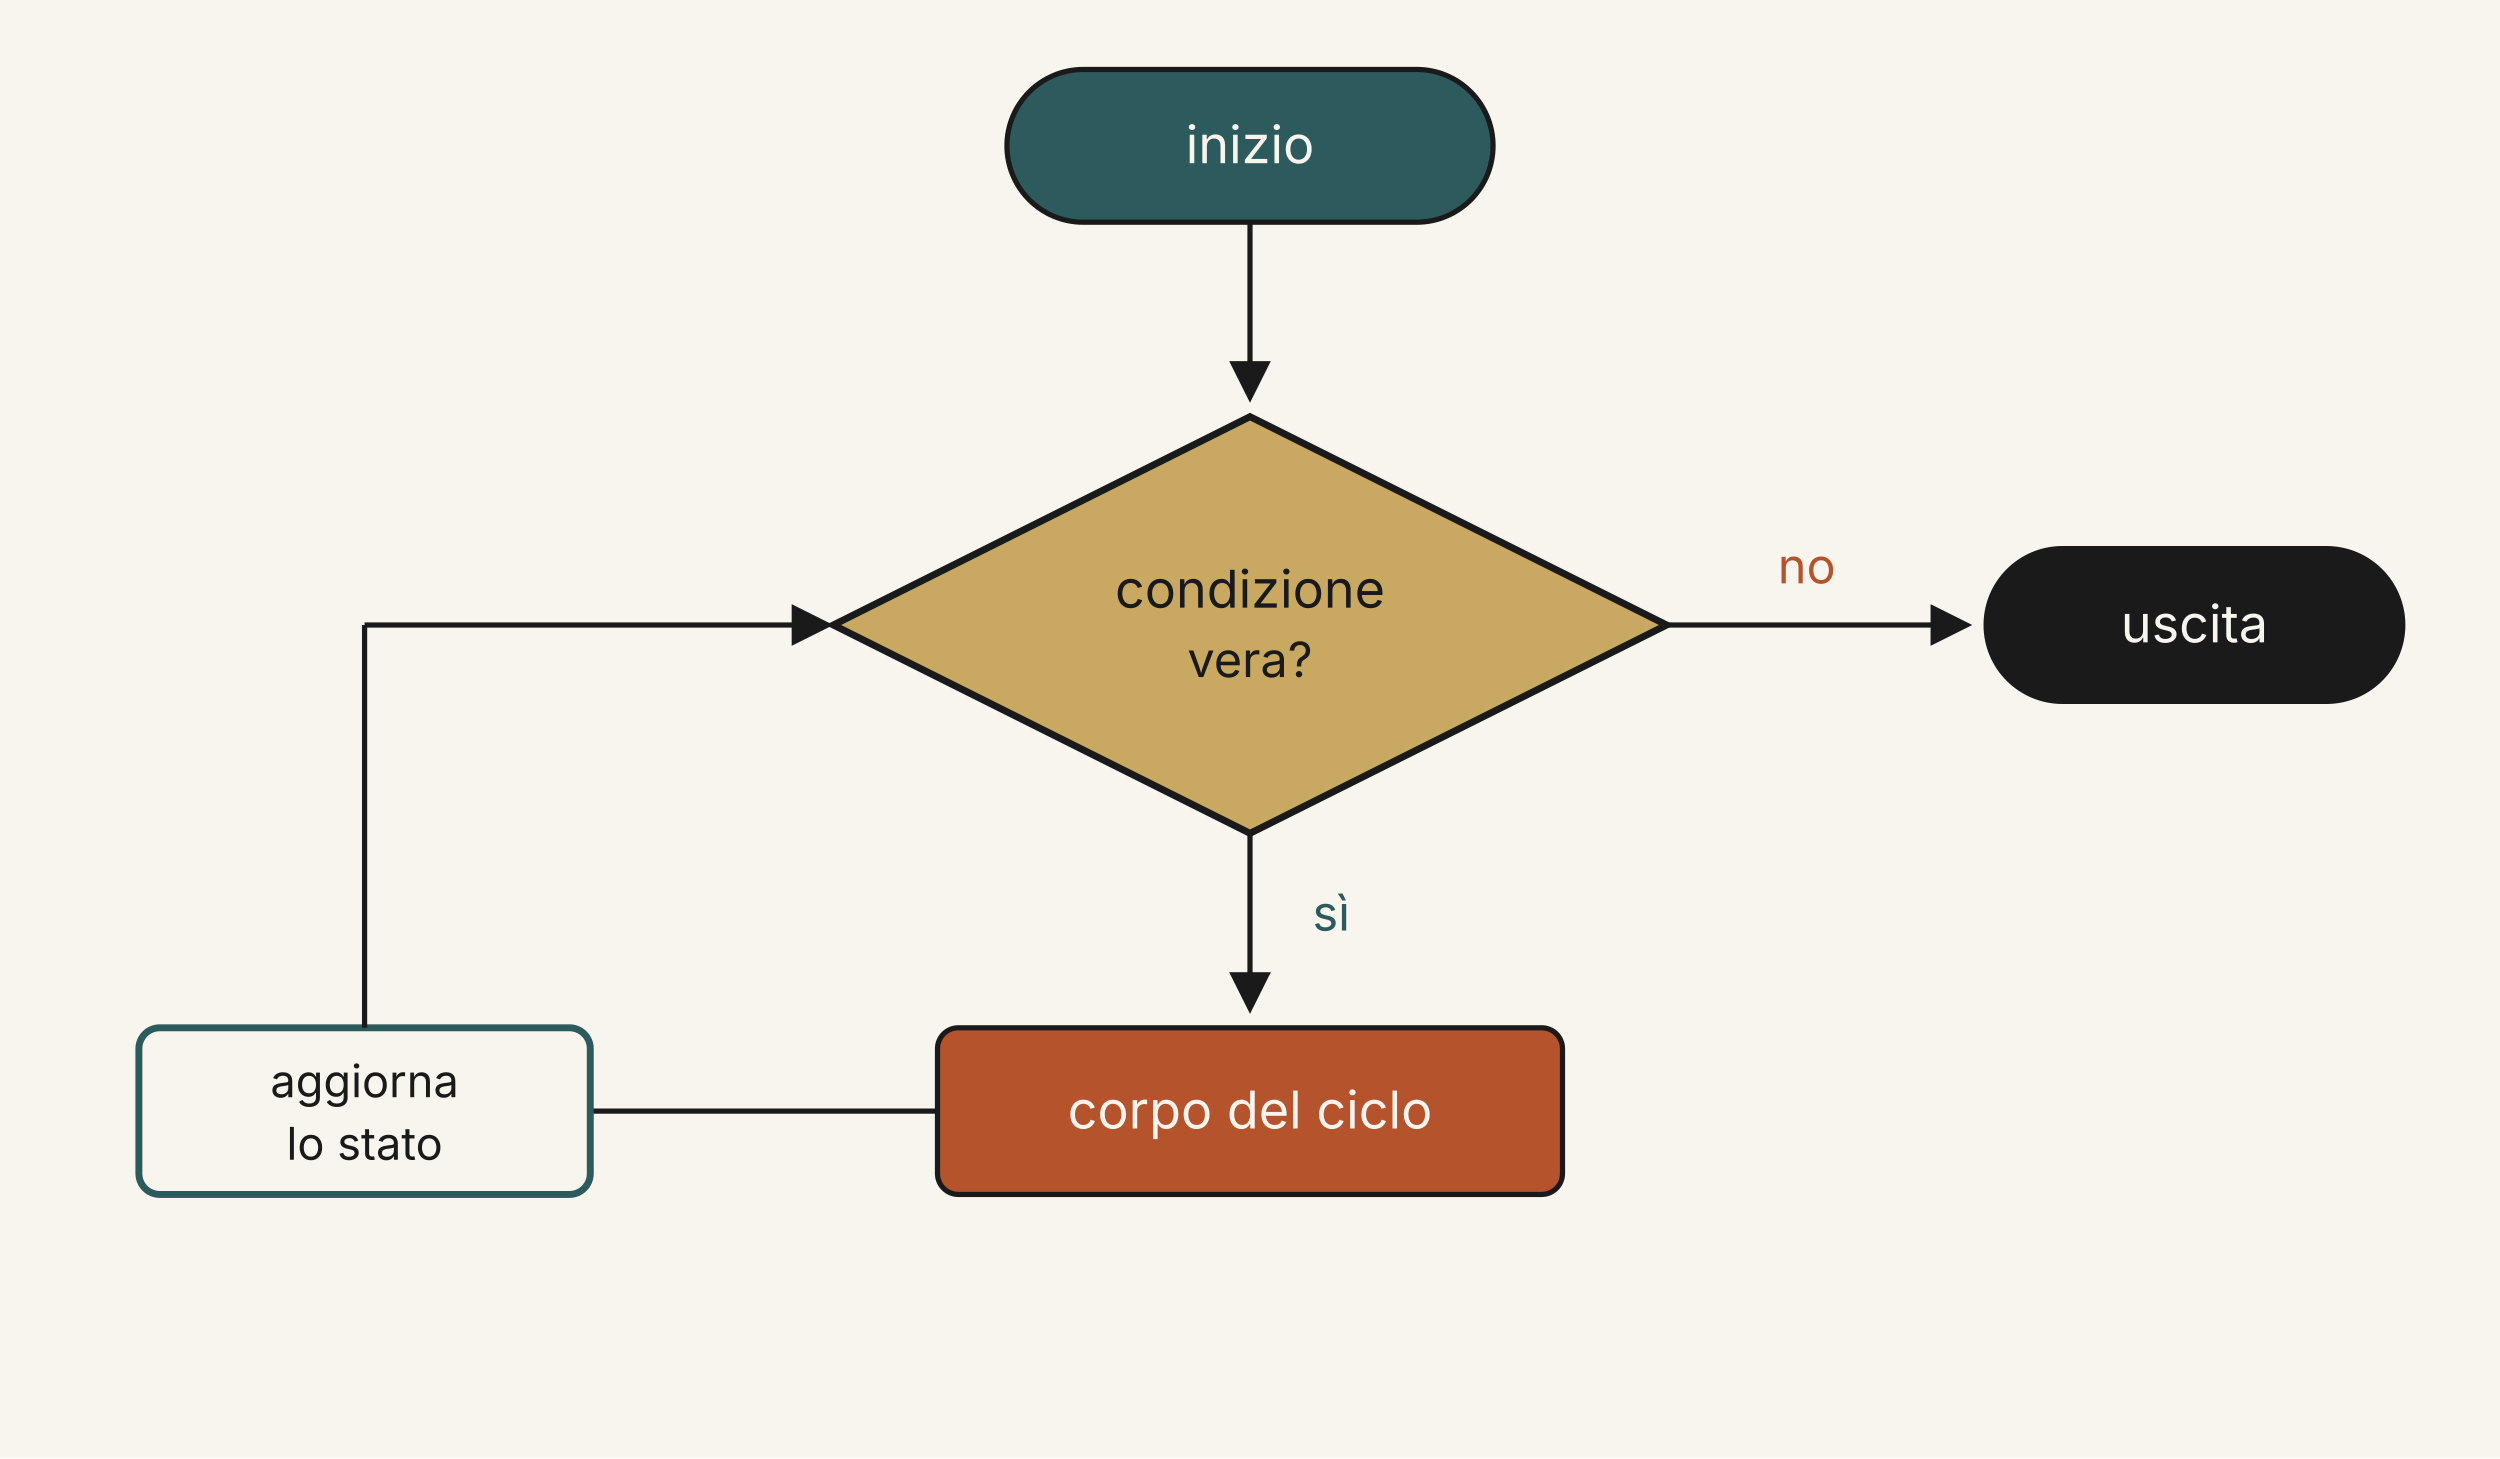
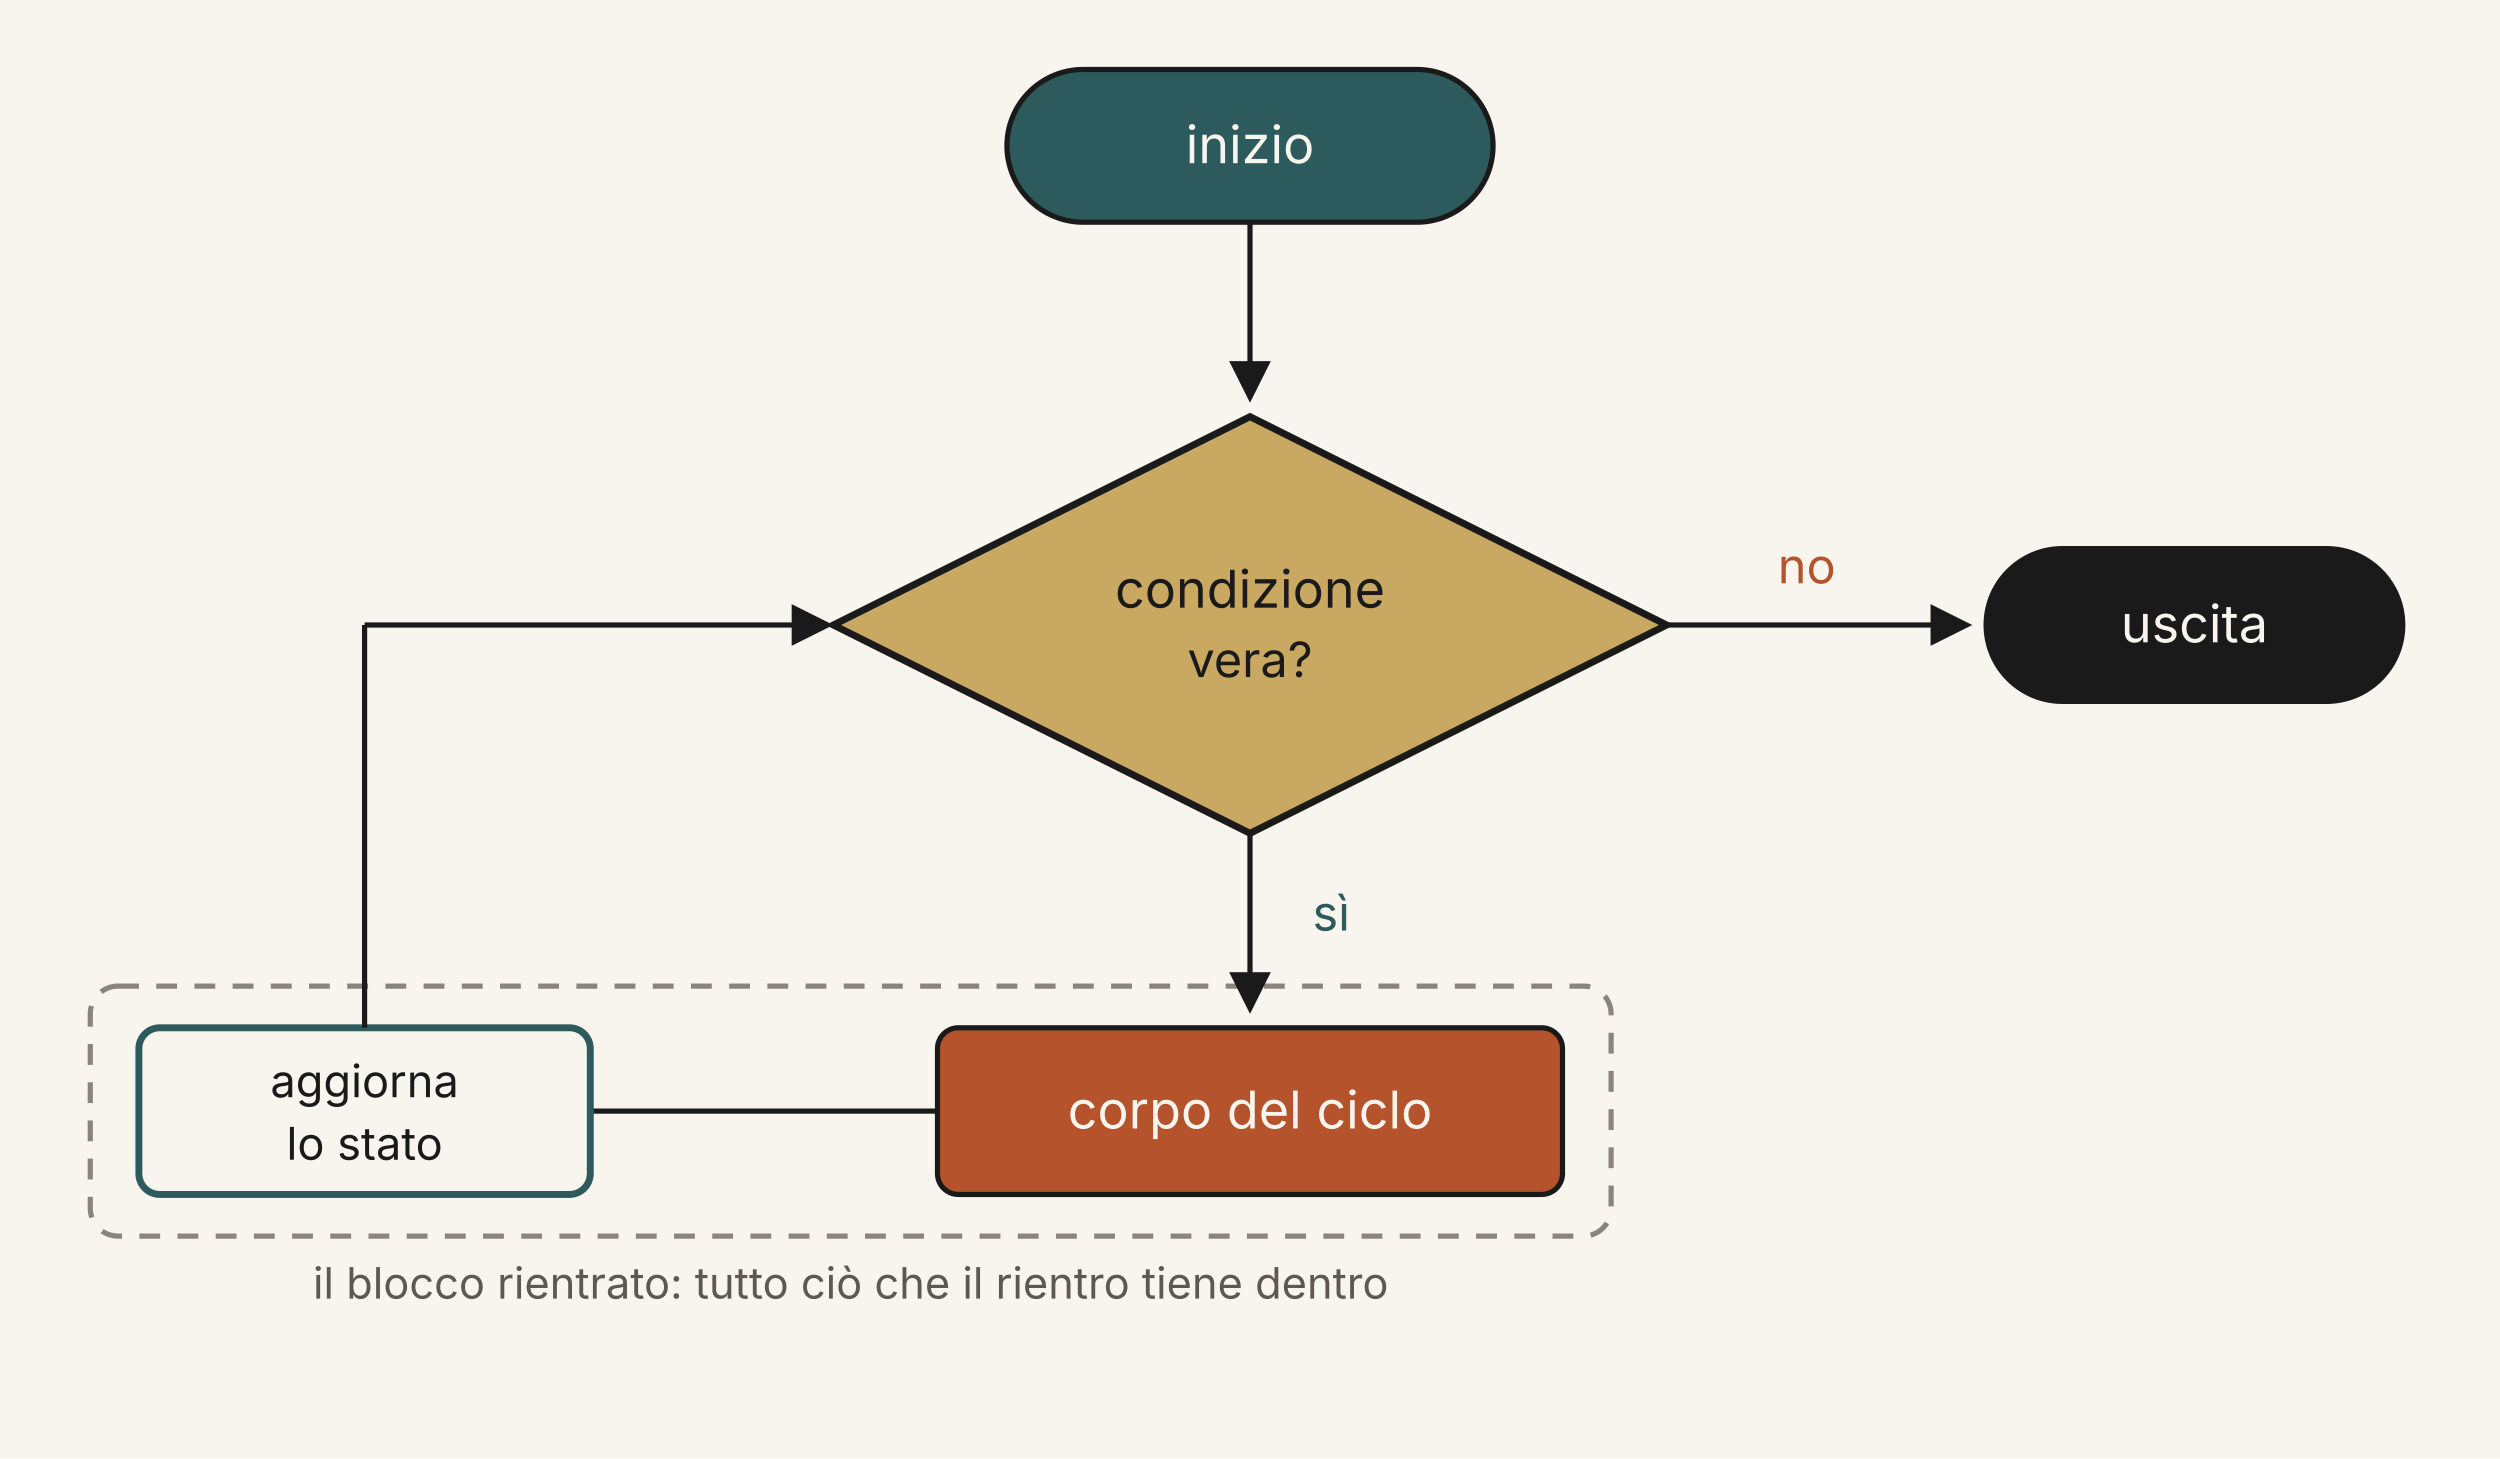
<svg xmlns="http://www.w3.org/2000/svg" viewBox="0 0 720 420" width="100%" role="img" aria-label="Flowchart di un loop: inizio, condizione, corpo del ciclo, aggiornamento, uscita">
  <rect x="0" y="0" width="720" height="420" fill="#F8F5EE" />
+   <rect x="26" y="284" width="438" height="72" rx="8" fill="none" stroke="#8B847C" stroke-width="1.5" stroke-dasharray="6 5" />
+   <text x="245" y="374" text-anchor="middle" font-family="Inter, system-ui, sans-serif" font-size="12.5" fill="#5E5852">il blocco rientrato: tutto ciò che il rientro tiene dentro</text>
  <rect x="290" y="20" width="140" height="44" rx="22" fill="#2D5A5C" stroke="#1A1A1A" stroke-width="1.5" />
  <text x="360" y="47" text-anchor="middle" font-family="Inter, system-ui, sans-serif" font-size="15" fill="#F8F5EE">inizio</text>
  <line x1="360" y1="64" x2="360" y2="108" stroke="#1A1A1A" stroke-width="1.5" />
  <polygon points="360,116 354,104 366,104" fill="#1A1A1A" />
  <polygon points="360,120 480,180 360,240 240,180" fill="#C9A961" stroke="#1A1A1A" stroke-width="2" />
  <text x="360" y="175" text-anchor="middle" font-family="Inter, system-ui, sans-serif" font-size="15" fill="#1A1A1A">condizione</text>
  <text x="360" y="195" text-anchor="middle" font-family="Inter, system-ui, sans-serif" font-size="14" fill="#1A1A1A">vera?</text>
  <line x1="360" y1="240" x2="360" y2="284" stroke="#1A1A1A" stroke-width="1.5" />
  <polygon points="360,292 354,280 366,280" fill="#1A1A1A" />
  <text x="378" y="268" font-family="Inter, system-ui, sans-serif" font-size="14" fill="#2D5A5C">sì</text>
  <rect x="270" y="296" width="180" height="48" rx="6" fill="#B5532C" stroke="#1A1A1A" stroke-width="1.5" />
  <text x="360" y="325" text-anchor="middle" font-family="Inter, system-ui, sans-serif" font-size="15" fill="#F8F5EE">corpo del ciclo</text>
  <line x1="270" y1="320" x2="130" y2="320" stroke="#1A1A1A" stroke-width="1.5" />
  <rect x="40" y="296" width="130" height="48" rx="6" fill="#F8F5EE" stroke="#2D5A5C" stroke-width="2" />
  <text x="105" y="316" text-anchor="middle" font-family="Inter, system-ui, sans-serif" font-size="13" fill="#1A1A1A">aggiorna</text>
  <text x="105" y="334" text-anchor="middle" font-family="Inter, system-ui, sans-serif" font-size="13" fill="#1A1A1A">lo stato</text>
  <line x1="105" y1="296" x2="105" y2="180" stroke="#1A1A1A" stroke-width="1.5" />
  <line x1="105" y1="180" x2="232" y2="180" stroke="#1A1A1A" stroke-width="1.5" />
  <polygon points="240,180 228,174 228,186" fill="#1A1A1A" />
  <line x1="480" y1="180" x2="560" y2="180" stroke="#1A1A1A" stroke-width="1.5" />
  <polygon points="568,180 556,174 556,186" fill="#1A1A1A" />
  <text x="512" y="168" font-family="Inter, system-ui, sans-serif" font-size="14" fill="#B5532C">no</text>
  <rect x="572" y="158" width="120" height="44" rx="22" fill="#1A1A1A" stroke="#1A1A1A" stroke-width="1.5" />
  <text x="632" y="185" text-anchor="middle" font-family="Inter, system-ui, sans-serif" font-size="15" fill="#F8F5EE">uscita</text>
</svg>
